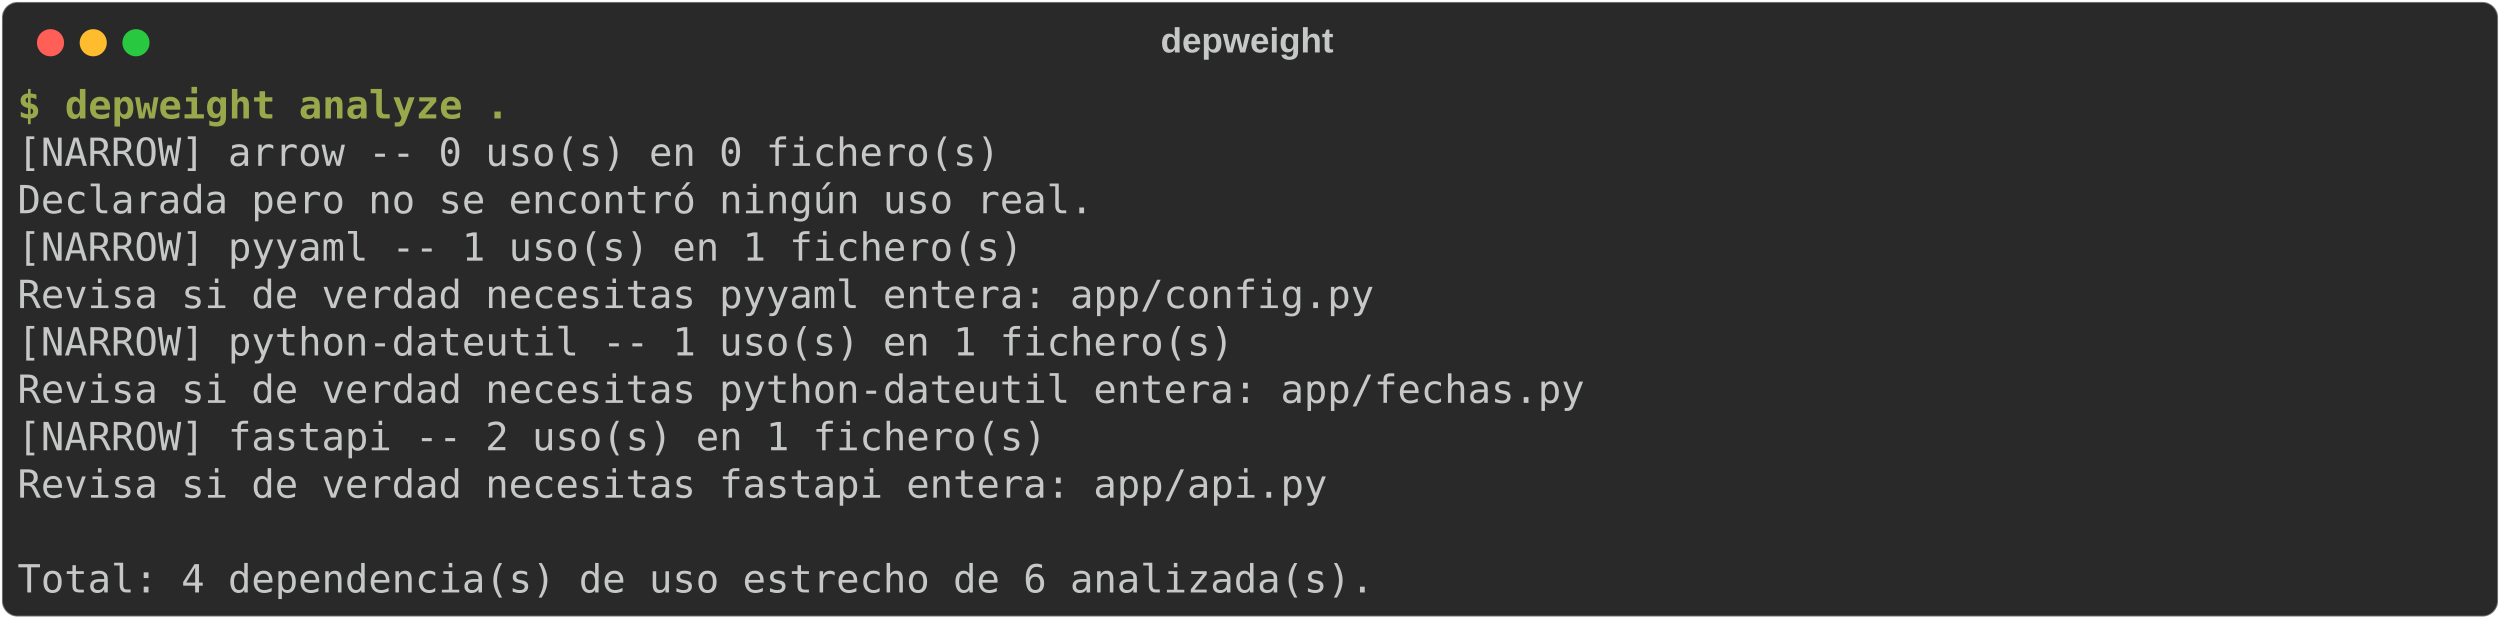
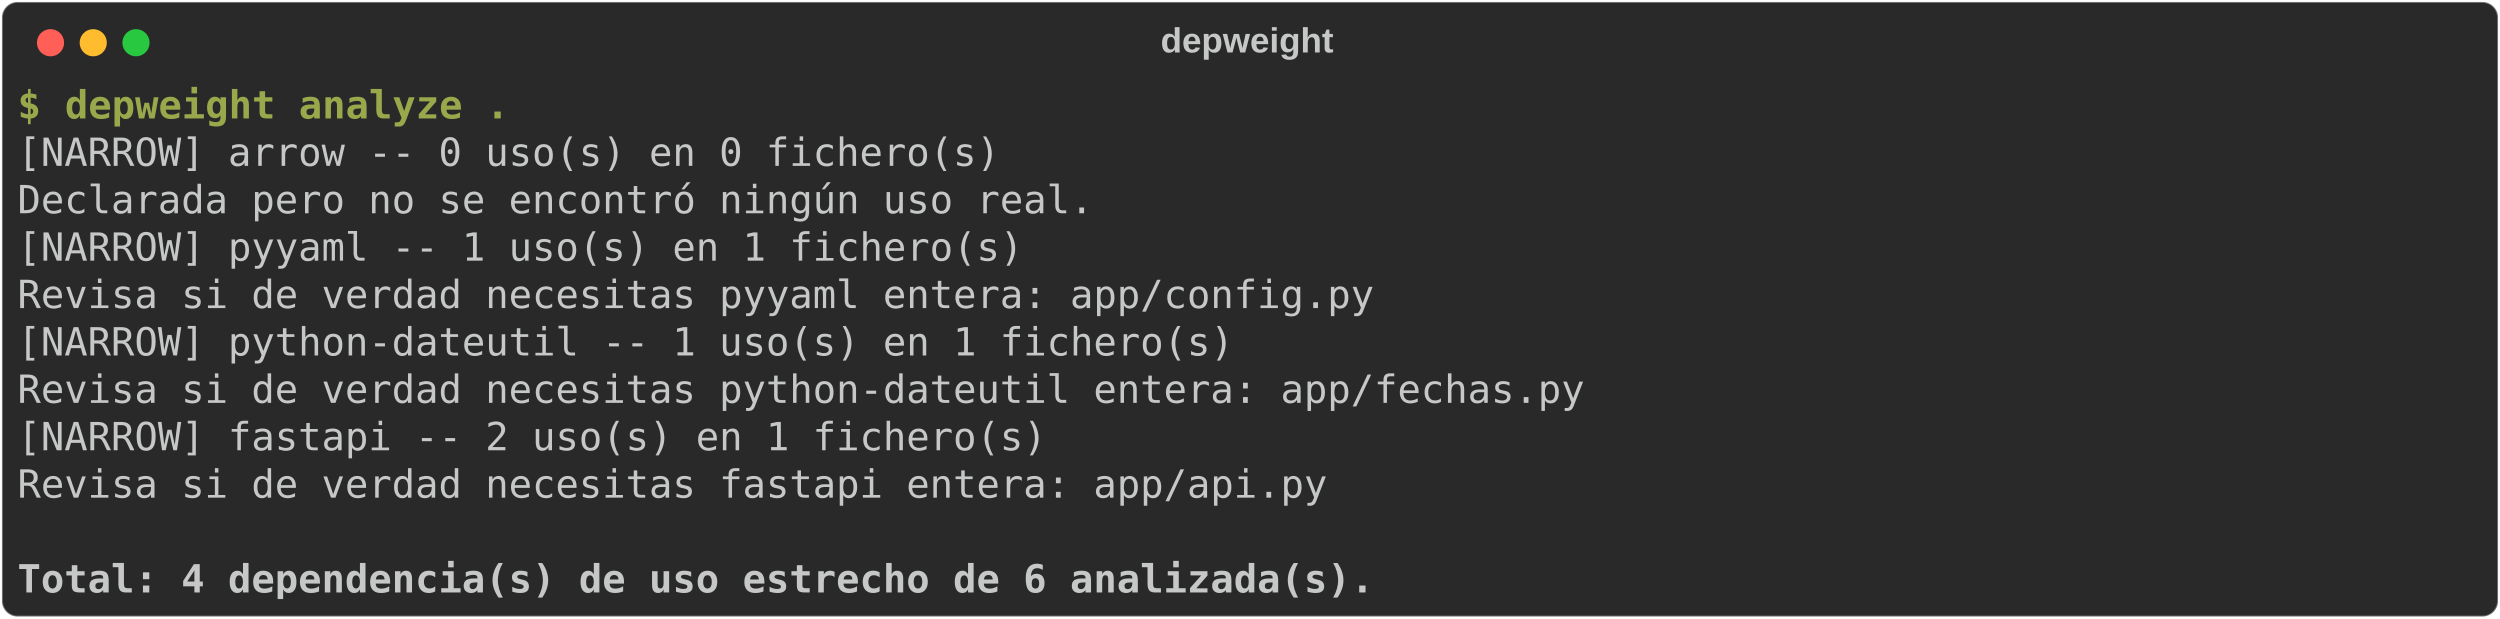
<svg xmlns="http://www.w3.org/2000/svg" class="rich-terminal" viewBox="0 0 1287 318.4">
  <style>
    text { font-variant-ligatures: none; }

    @font-face {
        font-family: "Fira Code";
        src: local("FiraCode-Regular"),
                url("https://cdnjs.cloudflare.com/ajax/libs/firacode/6.2.0/woff2/FiraCode-Regular.woff2") format("woff2"),
                url("https://cdnjs.cloudflare.com/ajax/libs/firacode/6.2.0/woff/FiraCode-Regular.woff") format("woff");
        font-style: normal;
        font-weight: 400;
    }
    @font-face {
        font-family: "Fira Code";
        src: local("FiraCode-Bold"),
                url("https://cdnjs.cloudflare.com/ajax/libs/firacode/6.2.0/woff2/FiraCode-Bold.woff2") format("woff2"),
                url("https://cdnjs.cloudflare.com/ajax/libs/firacode/6.2.0/woff/FiraCode-Bold.woff") format("woff");
        font-style: bold;
        font-weight: 700;
    }

-     .terminal-3995874566-matrix {
+     .terminal-2518765730-matrix {
        font-family: Fira Code, monospace;
        font-size: 20px;
        line-height: 24.4px;
        font-variant-east-asian: full-width;
    }

-     .terminal-3995874566-title {
+     .terminal-2518765730-title {
        font-size: 18px;
        font-weight: bold;
        font-family: arial;
    }

-     .terminal-3995874566-r1 { fill: #98a84b;font-weight: bold }
- .terminal-3995874566-r2 { fill: #c5c8c6 }
+     .terminal-2518765730-r1 { fill: #98a84b;font-weight: bold }
+ .terminal-2518765730-r2 { fill: #c5c8c6 }
+ .terminal-2518765730-r3 { fill: #c5c8c6;font-weight: bold }
    </style>
  <defs>
-     <clipPath id="terminal-3995874566-clip-terminal">
+     <clipPath id="terminal-2518765730-clip-terminal">
      <rect x="0" y="0" width="1267.8" height="267.4" />
    </clipPath>
-     <clipPath id="terminal-3995874566-line-0">
+     <clipPath id="terminal-2518765730-line-0">
      <rect x="0" y="1.5" width="1268.8" height="24.65" />
    </clipPath>
-     <clipPath id="terminal-3995874566-line-1">
+     <clipPath id="terminal-2518765730-line-1">
      <rect x="0" y="25.9" width="1268.8" height="24.65" />
    </clipPath>
-     <clipPath id="terminal-3995874566-line-2">
+     <clipPath id="terminal-2518765730-line-2">
      <rect x="0" y="50.3" width="1268.8" height="24.65" />
    </clipPath>
-     <clipPath id="terminal-3995874566-line-3">
+     <clipPath id="terminal-2518765730-line-3">
      <rect x="0" y="74.7" width="1268.8" height="24.65" />
    </clipPath>
-     <clipPath id="terminal-3995874566-line-4">
+     <clipPath id="terminal-2518765730-line-4">
      <rect x="0" y="99.1" width="1268.8" height="24.65" />
    </clipPath>
-     <clipPath id="terminal-3995874566-line-5">
+     <clipPath id="terminal-2518765730-line-5">
      <rect x="0" y="123.5" width="1268.8" height="24.65" />
    </clipPath>
-     <clipPath id="terminal-3995874566-line-6">
+     <clipPath id="terminal-2518765730-line-6">
      <rect x="0" y="147.9" width="1268.8" height="24.65" />
    </clipPath>
-     <clipPath id="terminal-3995874566-line-7">
+     <clipPath id="terminal-2518765730-line-7">
      <rect x="0" y="172.3" width="1268.8" height="24.65" />
    </clipPath>
-     <clipPath id="terminal-3995874566-line-8">
+     <clipPath id="terminal-2518765730-line-8">
      <rect x="0" y="196.7" width="1268.8" height="24.65" />
    </clipPath>
-     <clipPath id="terminal-3995874566-line-9">
+     <clipPath id="terminal-2518765730-line-9">
      <rect x="0" y="221.1" width="1268.8" height="24.65" />
    </clipPath>
  </defs>
  <rect fill="#292929" stroke="rgba(255,255,255,0.35)" stroke-width="1" x="1" y="1" width="1285" height="316.4" rx="8" />
-   <text class="terminal-3995874566-title" fill="#c5c8c6" text-anchor="middle" x="642" y="27">depweight</text>
+   <text class="terminal-2518765730-title" fill="#c5c8c6" text-anchor="middle" x="642" y="27">depweight</text>
  <g transform="translate(26,22)">
    <circle cx="0" cy="0" r="7" fill="#ff5f57" />
    <circle cx="22" cy="0" r="7" fill="#febc2e" />
    <circle cx="44" cy="0" r="7" fill="#28c840" />
  </g>
-   <g transform="translate(9, 41)" clip-path="url(#terminal-3995874566-clip-terminal)">
-     <g class="terminal-3995874566-matrix">
-       <text class="terminal-3995874566-r1" x="0" y="20" textLength="24.4" clip-path="url(#terminal-3995874566-line-0)">$ </text>
-       <text class="terminal-3995874566-r1" x="24.4" y="20" textLength="231.8" clip-path="url(#terminal-3995874566-line-0)">depweight analyze .</text>
-       <text class="terminal-3995874566-r2" x="1268.8" y="20" textLength="12.2" clip-path="url(#terminal-3995874566-line-0)">
+   <g transform="translate(9, 41)" clip-path="url(#terminal-2518765730-clip-terminal)">
+     <g class="terminal-2518765730-matrix">
+       <text class="terminal-2518765730-r1" x="0" y="20" textLength="24.4" clip-path="url(#terminal-2518765730-line-0)">$ </text>
+       <text class="terminal-2518765730-r1" x="24.4" y="20" textLength="231.8" clip-path="url(#terminal-2518765730-line-0)">depweight analyze .</text>
+       <text class="terminal-2518765730-r2" x="1268.8" y="20" textLength="12.2" clip-path="url(#terminal-2518765730-line-0)">
</text>
-       <text class="terminal-3995874566-r2" x="0" y="44.4" textLength="512.4" clip-path="url(#terminal-3995874566-line-1)">[NARROW] arrow -- 0 uso(s) en 0 fichero(s)</text>
-       <text class="terminal-3995874566-r2" x="1268.8" y="44.4" textLength="12.2" clip-path="url(#terminal-3995874566-line-1)">
+       <text class="terminal-2518765730-r2" x="0" y="44.4" textLength="512.4" clip-path="url(#terminal-2518765730-line-1)">[NARROW] arrow -- 0 uso(s) en 0 fichero(s)</text>
+       <text class="terminal-2518765730-r2" x="1268.8" y="44.4" textLength="12.2" clip-path="url(#terminal-2518765730-line-1)">
</text>
-       <text class="terminal-3995874566-r2" x="0" y="68.8" textLength="671" clip-path="url(#terminal-3995874566-line-2)">         Declarada pero no se encontró ningún uso real.</text>
-       <text class="terminal-3995874566-r2" x="1268.8" y="68.8" textLength="12.2" clip-path="url(#terminal-3995874566-line-2)">
+       <text class="terminal-2518765730-r2" x="0" y="68.8" textLength="671" clip-path="url(#terminal-2518765730-line-2)">         Declarada pero no se encontró ningún uso real.</text>
+       <text class="terminal-2518765730-r2" x="1268.8" y="68.8" textLength="12.2" clip-path="url(#terminal-2518765730-line-2)">
</text>
-       <text class="terminal-3995874566-r2" x="0" y="93.2" textLength="524.6" clip-path="url(#terminal-3995874566-line-3)">[NARROW] pyyaml -- 1 uso(s) en 1 fichero(s)</text>
-       <text class="terminal-3995874566-r2" x="1268.8" y="93.2" textLength="12.2" clip-path="url(#terminal-3995874566-line-3)">
+       <text class="terminal-2518765730-r2" x="0" y="93.2" textLength="524.6" clip-path="url(#terminal-2518765730-line-3)">[NARROW] pyyaml -- 1 uso(s) en 1 fichero(s)</text>
+       <text class="terminal-2518765730-r2" x="1268.8" y="93.2" textLength="12.2" clip-path="url(#terminal-2518765730-line-3)">
</text>
-       <text class="terminal-3995874566-r2" x="0" y="117.6" textLength="817.4" clip-path="url(#terminal-3995874566-line-4)">         Revisa si de verdad necesitas pyyaml entera: app/config.py</text>
-       <text class="terminal-3995874566-r2" x="1268.8" y="117.6" textLength="12.2" clip-path="url(#terminal-3995874566-line-4)">
+       <text class="terminal-2518765730-r2" x="0" y="117.6" textLength="817.4" clip-path="url(#terminal-2518765730-line-4)">         Revisa si de verdad necesitas pyyaml entera: app/config.py</text>
+       <text class="terminal-2518765730-r2" x="1268.8" y="117.6" textLength="12.2" clip-path="url(#terminal-2518765730-line-4)">
</text>
-       <text class="terminal-3995874566-r2" x="0" y="142" textLength="634.4" clip-path="url(#terminal-3995874566-line-5)">[NARROW] python-dateutil -- 1 uso(s) en 1 fichero(s)</text>
-       <text class="terminal-3995874566-r2" x="1268.8" y="142" textLength="12.2" clip-path="url(#terminal-3995874566-line-5)">
+       <text class="terminal-2518765730-r2" x="0" y="142" textLength="634.4" clip-path="url(#terminal-2518765730-line-5)">[NARROW] python-dateutil -- 1 uso(s) en 1 fichero(s)</text>
+       <text class="terminal-2518765730-r2" x="1268.8" y="142" textLength="12.2" clip-path="url(#terminal-2518765730-line-5)">
</text>
-       <text class="terminal-3995874566-r2" x="0" y="166.4" textLength="927.2" clip-path="url(#terminal-3995874566-line-6)">         Revisa si de verdad necesitas python-dateutil entera: app/fechas.py</text>
-       <text class="terminal-3995874566-r2" x="1268.8" y="166.4" textLength="12.2" clip-path="url(#terminal-3995874566-line-6)">
+       <text class="terminal-2518765730-r2" x="0" y="166.4" textLength="927.2" clip-path="url(#terminal-2518765730-line-6)">         Revisa si de verdad necesitas python-dateutil entera: app/fechas.py</text>
+       <text class="terminal-2518765730-r2" x="1268.8" y="166.4" textLength="12.2" clip-path="url(#terminal-2518765730-line-6)">
</text>
-       <text class="terminal-3995874566-r2" x="0" y="190.8" textLength="536.8" clip-path="url(#terminal-3995874566-line-7)">[NARROW] fastapi -- 2 uso(s) en 1 fichero(s)</text>
-       <text class="terminal-3995874566-r2" x="1268.8" y="190.8" textLength="12.2" clip-path="url(#terminal-3995874566-line-7)">
+       <text class="terminal-2518765730-r2" x="0" y="190.8" textLength="536.8" clip-path="url(#terminal-2518765730-line-7)">[NARROW] fastapi -- 2 uso(s) en 1 fichero(s)</text>
+       <text class="terminal-2518765730-r2" x="1268.8" y="190.8" textLength="12.2" clip-path="url(#terminal-2518765730-line-7)">
</text>
-       <text class="terminal-3995874566-r2" x="0" y="215.2" textLength="793" clip-path="url(#terminal-3995874566-line-8)">         Revisa si de verdad necesitas fastapi entera: app/api.py</text>
-       <text class="terminal-3995874566-r2" x="1268.8" y="215.2" textLength="12.2" clip-path="url(#terminal-3995874566-line-8)">
+       <text class="terminal-2518765730-r2" x="0" y="215.2" textLength="793" clip-path="url(#terminal-2518765730-line-8)">         Revisa si de verdad necesitas fastapi entera: app/api.py</text>
+       <text class="terminal-2518765730-r2" x="1268.8" y="215.2" textLength="12.2" clip-path="url(#terminal-2518765730-line-8)">
</text>
-       <text class="terminal-3995874566-r2" x="1268.8" y="239.6" textLength="12.2" clip-path="url(#terminal-3995874566-line-9)">
+       <text class="terminal-2518765730-r2" x="1268.8" y="239.6" textLength="12.2" clip-path="url(#terminal-2518765730-line-9)">
</text>
-       <text class="terminal-3995874566-r2" x="0" y="264" textLength="707.6" clip-path="url(#terminal-3995874566-line-10)">Total: 4 dependencia(s) de uso estrecho de 6 analizada(s).</text>
-       <text class="terminal-3995874566-r2" x="1268.8" y="264" textLength="12.2" clip-path="url(#terminal-3995874566-line-10)">
+       <text class="terminal-2518765730-r3" x="0" y="264" textLength="707.6" clip-path="url(#terminal-2518765730-line-10)">Total: 4 dependencia(s) de uso estrecho de 6 analizada(s).</text>
+       <text class="terminal-2518765730-r2" x="1268.8" y="264" textLength="12.2" clip-path="url(#terminal-2518765730-line-10)">
</text>
    </g>
  </g>
</svg>
